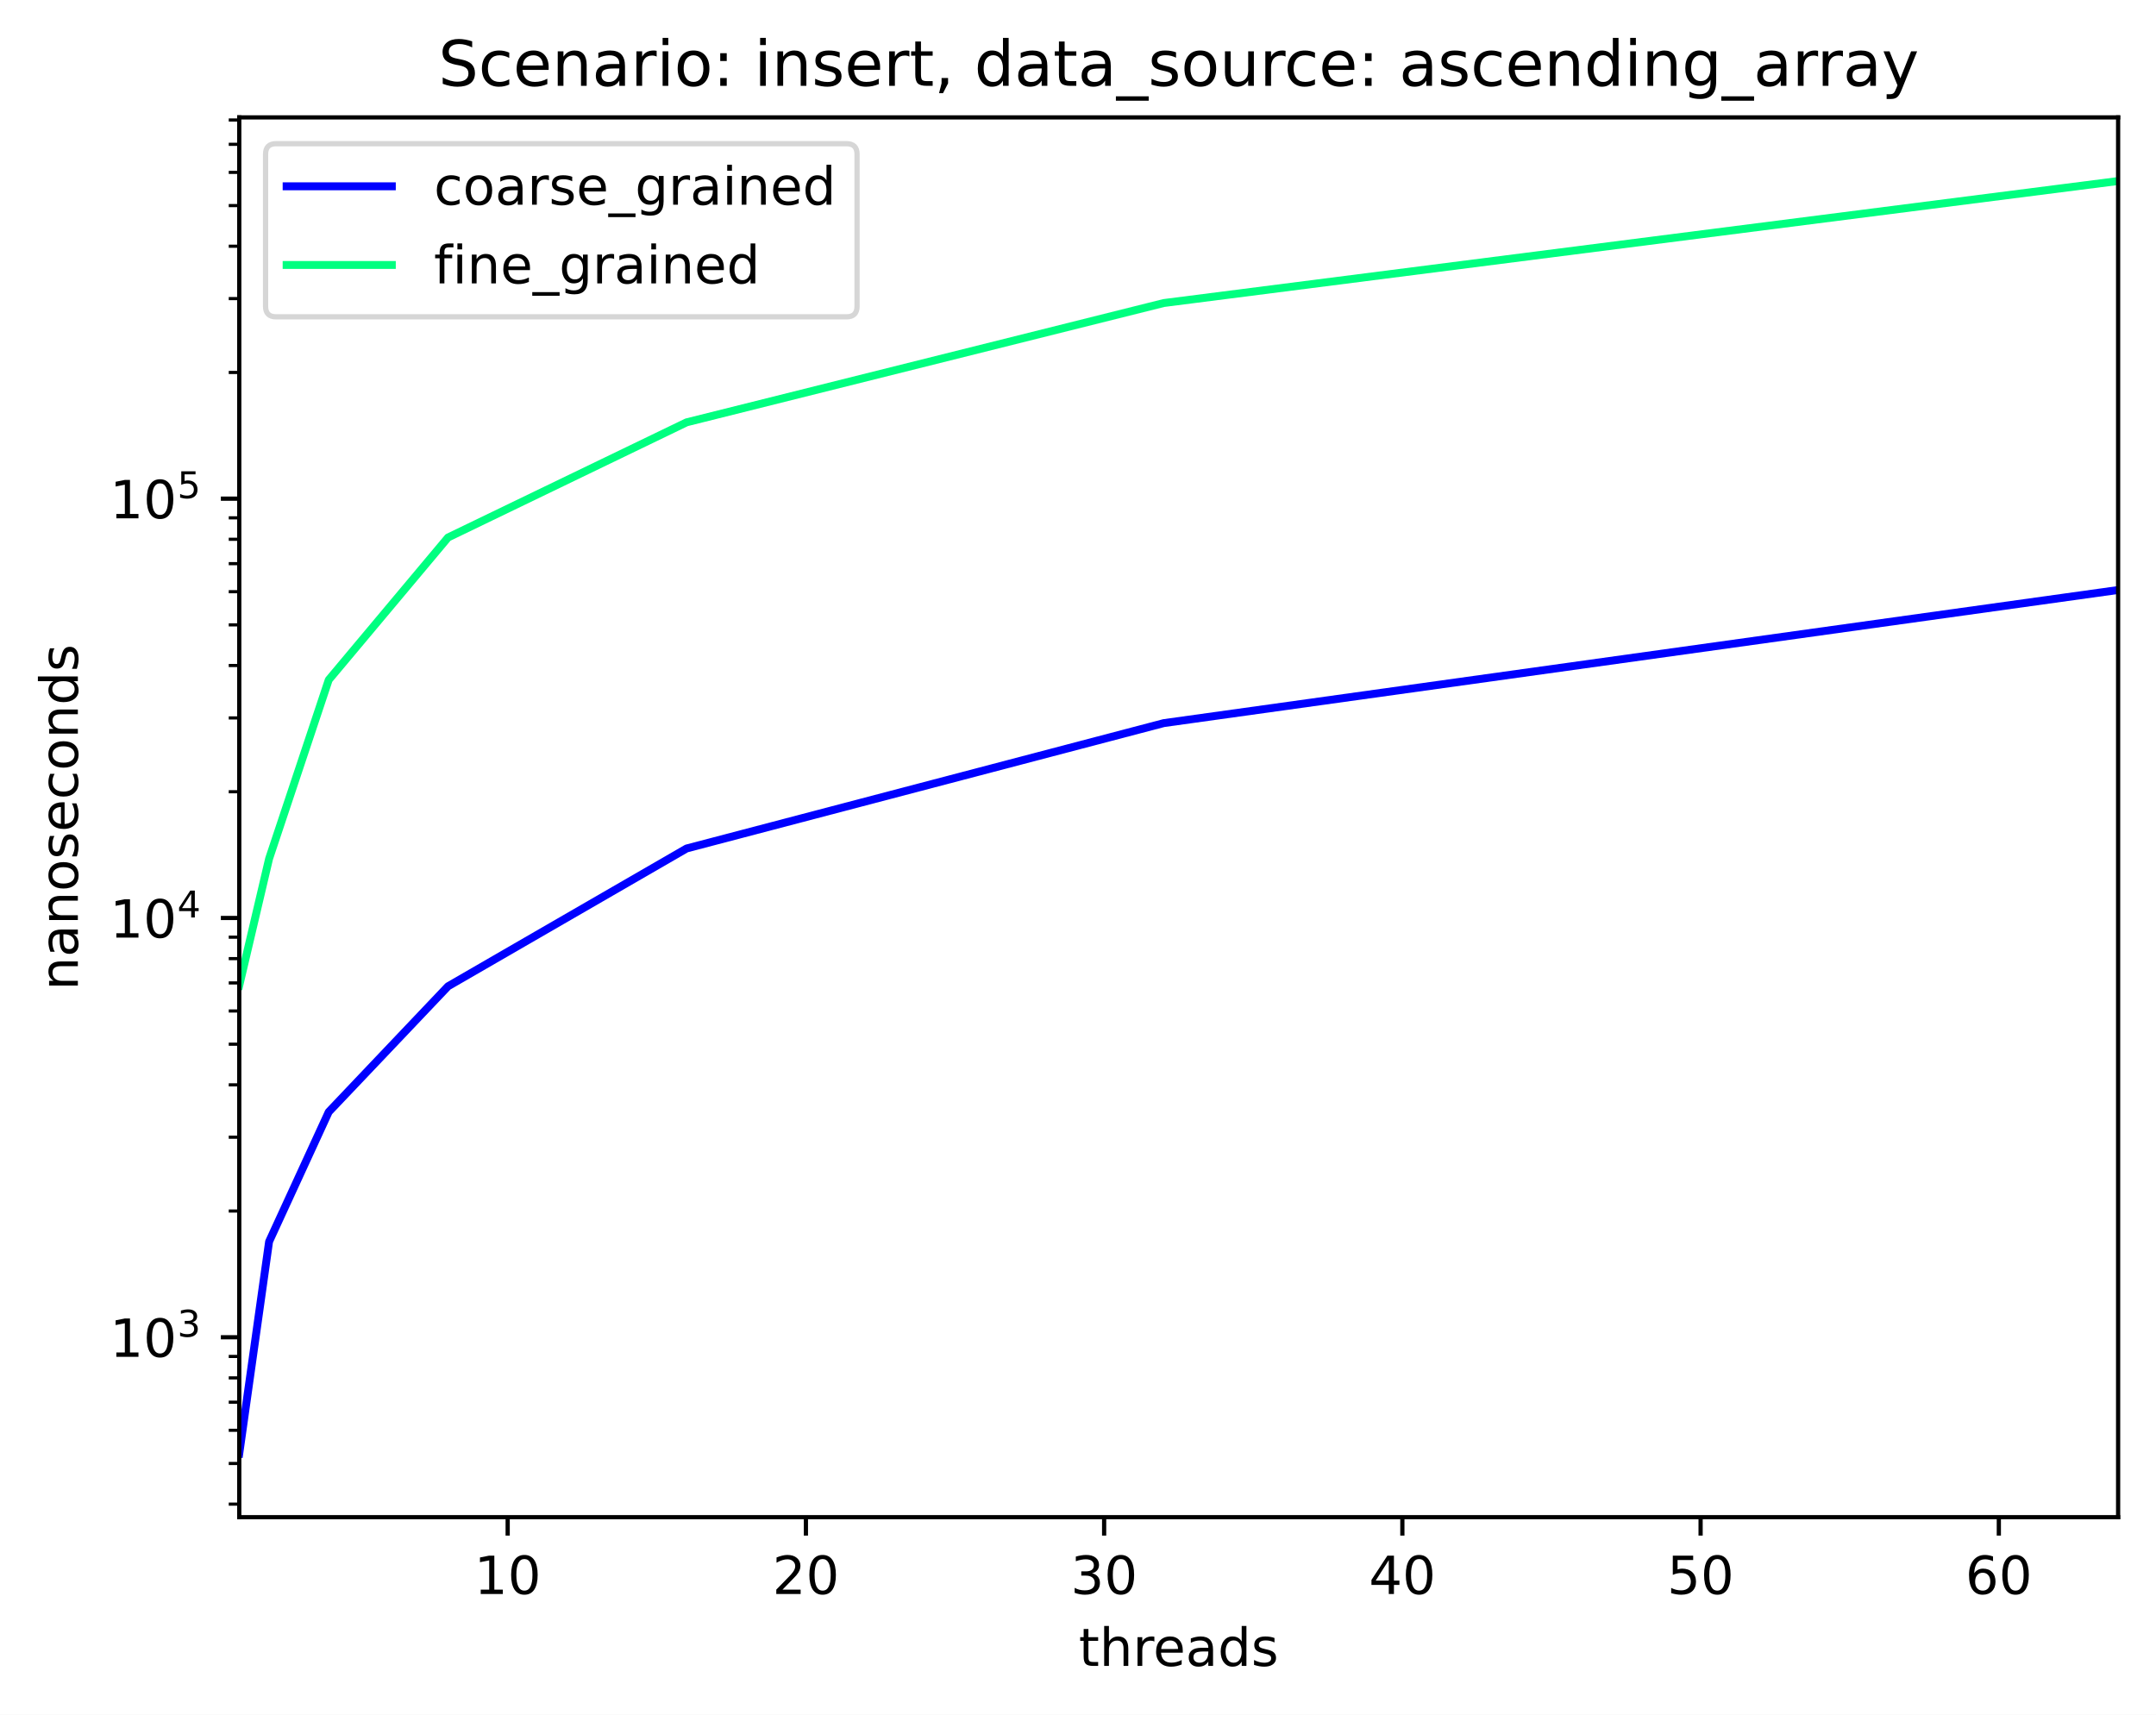
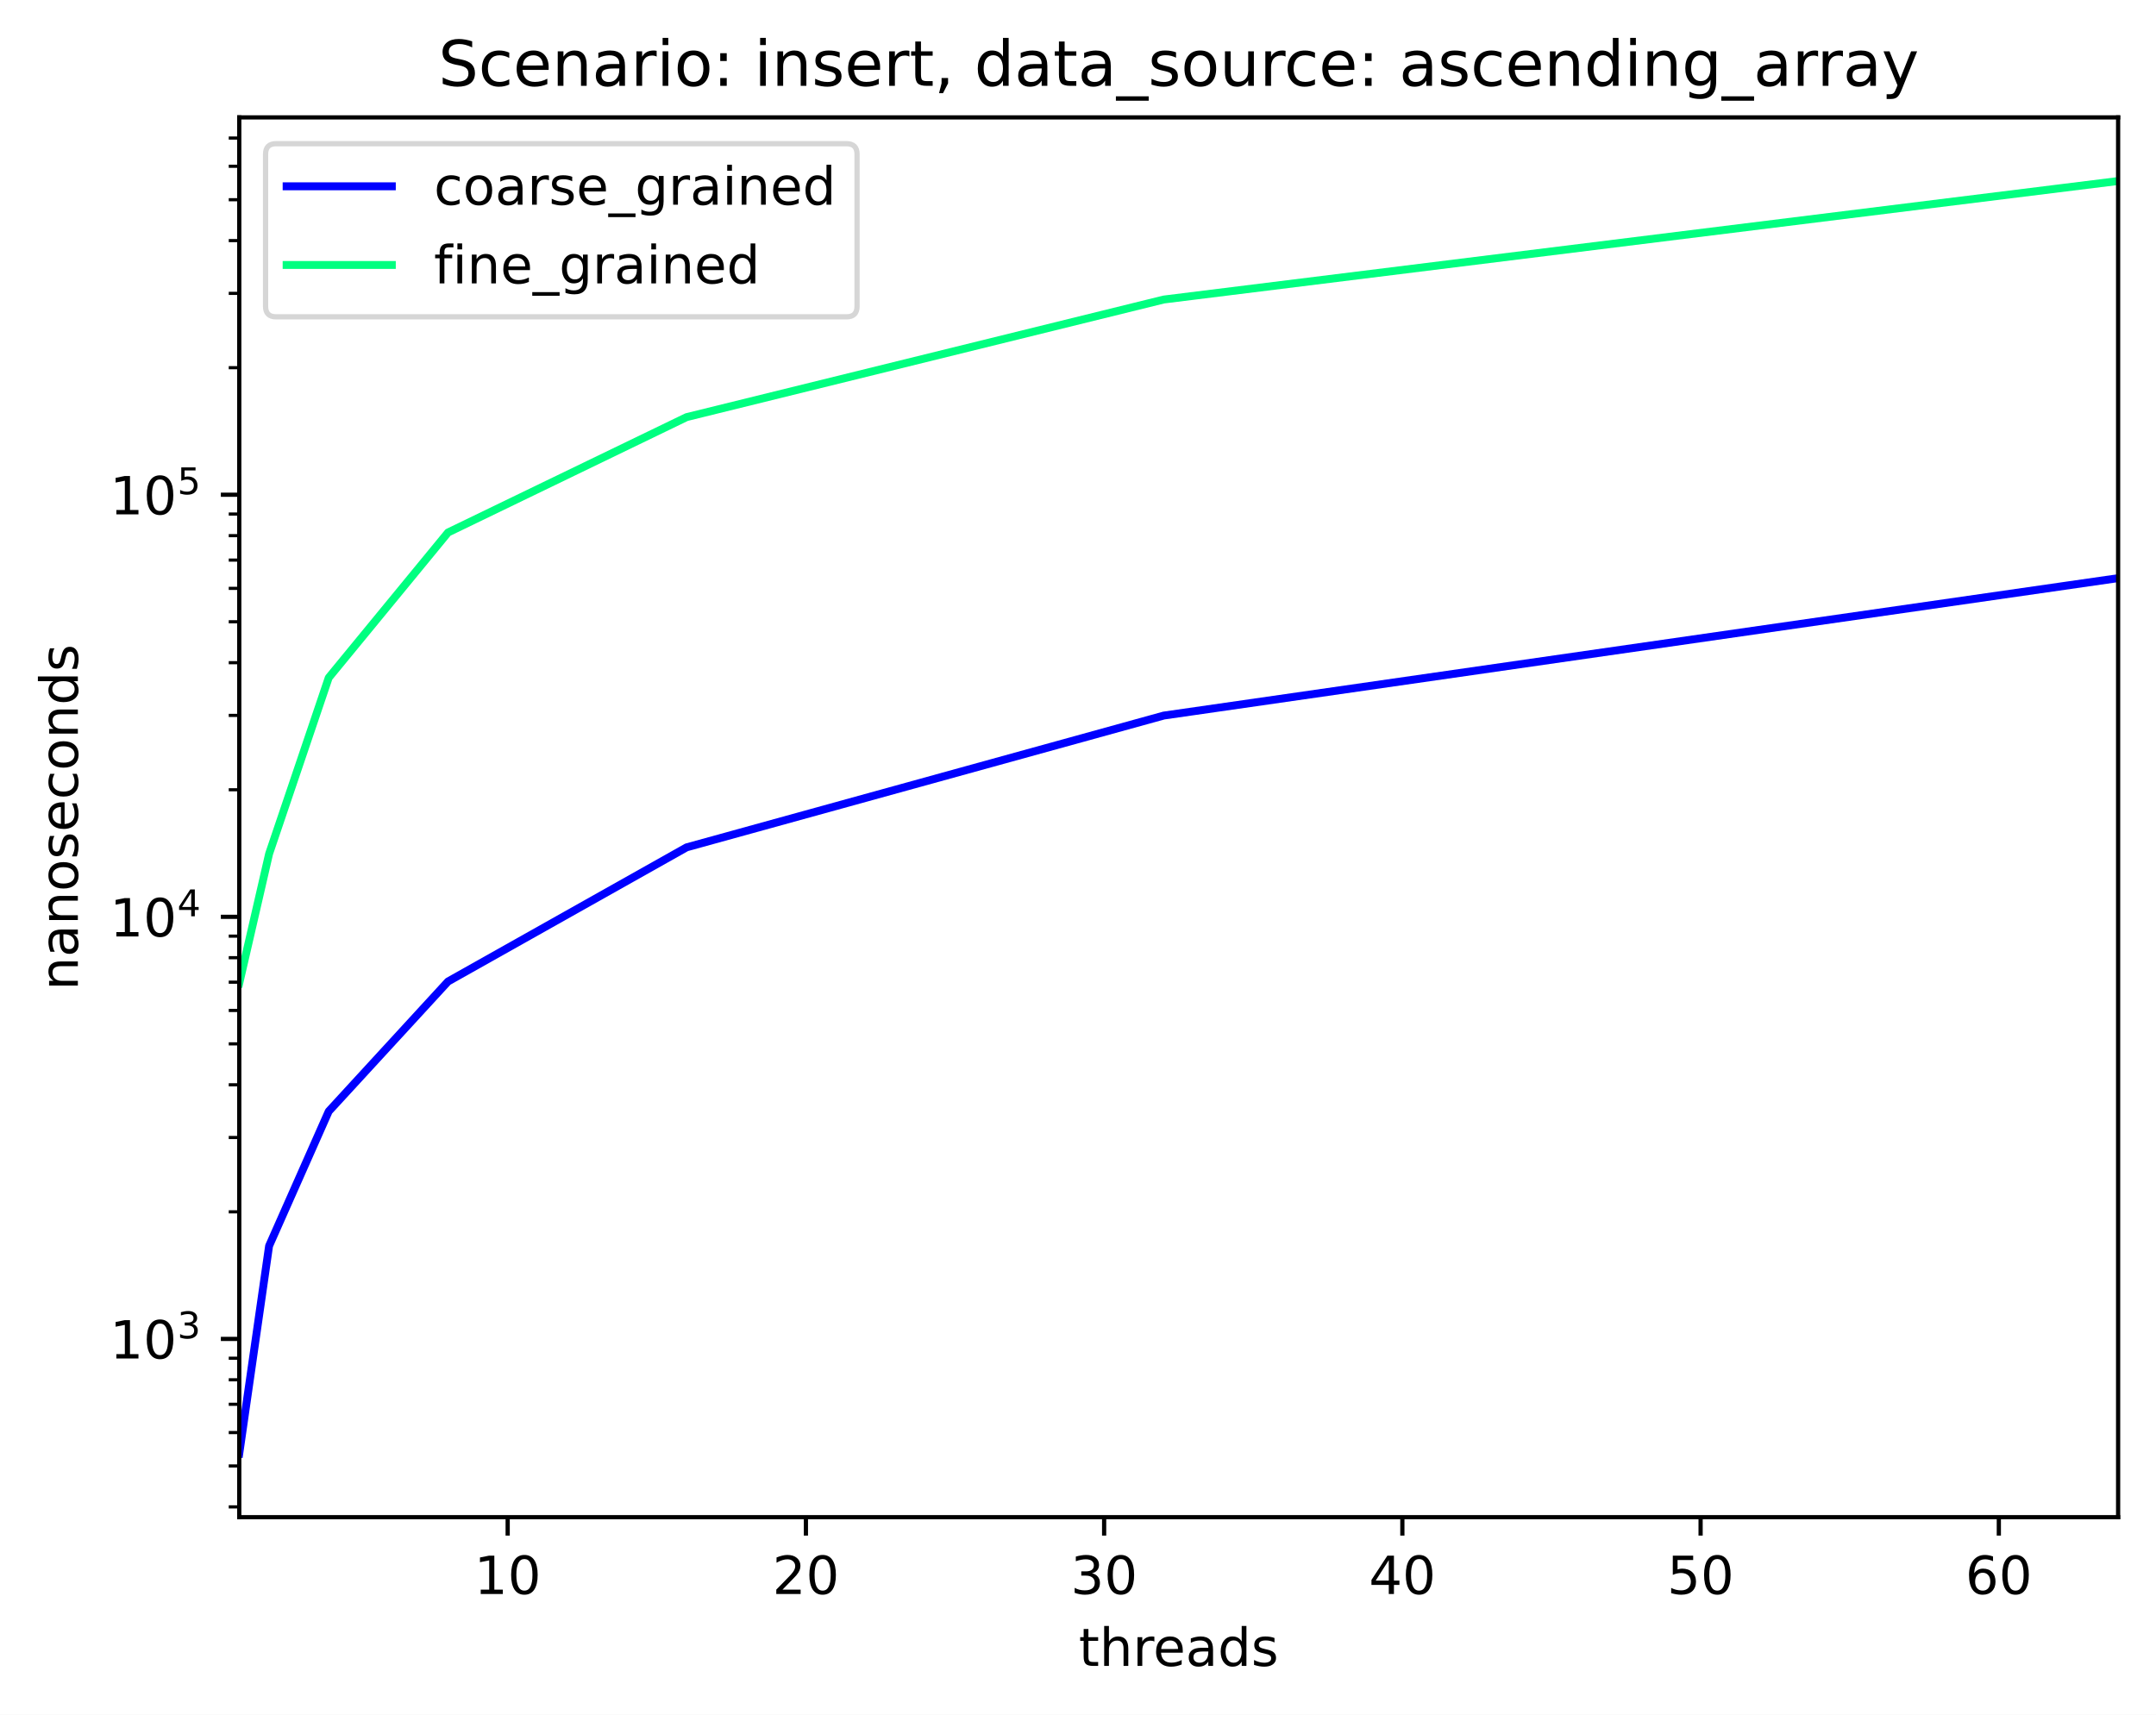
<svg xmlns="http://www.w3.org/2000/svg" xmlns:xlink="http://www.w3.org/1999/xlink" height="325.986pt" version="1.1" viewBox="0 0 409.798 325.986" width="409.798pt">
  <defs>
    <style type="text/css">
*{stroke-linecap:butt;stroke-linejoin:round;}
  </style>
  </defs>
  <g id="figure_1">
    <g id="patch_1">
      <path d="M 0 325.986  L 409.798 325.986  L 409.798 0  L 0 0  z " style="fill:#ffffff;" />
    </g>
    <g id="axes_1">
      <g id="patch_2">
        <path d="M 45.478 288.43  L 402.598 288.43  L 402.598 22.318  L 45.478 22.318  z " style="fill:#ffffff;" />
      </g>
      <g id="matplotlib.axis_1">
        <g id="xtick_1">
          <g id="line2d_1">
            <defs>
-               <path d="M 0 0  L 0 3.5  " id="m0b541798de" style="stroke:#000000;stroke-width:0.8;" />
-             </defs>
-             <g>
-               <use style="stroke:#000000;stroke-width:0.8;" x="96.495" xlink:href="#m0b541798de" y="288.43" />
+               <path d="M 0 0  L 0 3.5  " id="m36a98ea195" style="stroke:#000000;stroke-width:0.8;" />
+             </defs>
+             <g>
+               <use style="stroke:#000000;stroke-width:0.8;" x="96.495" xlink:href="#m36a98ea195" y="288.43" />
            </g>
          </g>
          <g id="text_1">
            <defs>
              <path d="M 12.406 8.297  L 28.516 8.297  L 28.516 63.922  L 10.984 60.406  L 10.984 69.391  L 28.422 72.906  L 38.281 72.906  L 38.281 8.297  L 54.391 8.297  L 54.391 0  L 12.406 0  z " id="DejaVuSans-49" />
              <path d="M 31.781 66.406  Q 24.172 66.406 20.328 58.906  Q 16.5 51.422 16.5 36.375  Q 16.5 21.391 20.328 13.891  Q 24.172 6.391 31.781 6.391  Q 39.453 6.391 43.281 13.891  Q 47.125 21.391 47.125 36.375  Q 47.125 51.422 43.281 58.906  Q 39.453 66.406 31.781 66.406  z M 31.781 74.219  Q 44.047 74.219 50.516 64.516  Q 56.984 54.828 56.984 36.375  Q 56.984 17.969 50.516 8.266  Q 44.047 -1.422 31.781 -1.422  Q 19.531 -1.422 13.062 8.266  Q 6.594 17.969 6.594 36.375  Q 6.594 54.828 13.062 64.516  Q 19.531 74.219 31.781 74.219  z " id="DejaVuSans-48" />
            </defs>
            <g transform="translate(90.13277 303.0286)scale(0.1 -0.1)">
              <use xlink:href="#DejaVuSans-49" />
              <use x="63.623" xlink:href="#DejaVuSans-48" />
            </g>
          </g>
        </g>
        <g id="xtick_2">
          <g id="line2d_2">
            <g>
-               <use style="stroke:#000000;stroke-width:0.8;" x="153.181" xlink:href="#m0b541798de" y="288.43" />
+               <use style="stroke:#000000;stroke-width:0.8;" x="153.181" xlink:href="#m36a98ea195" y="288.43" />
            </g>
          </g>
          <g id="text_2">
            <defs>
              <path d="M 19.188 8.297  L 53.609 8.297  L 53.609 0  L 7.328 0  L 7.328 8.297  Q 12.938 14.109 22.625 23.891  Q 32.328 33.688 34.812 36.531  Q 39.547 41.844 41.422 45.531  Q 43.312 49.219 43.312 52.781  Q 43.312 58.594 39.234 62.25  Q 35.156 65.922 28.609 65.922  Q 23.969 65.922 18.812 64.312  Q 13.672 62.703 7.812 59.422  L 7.812 69.391  Q 13.766 71.781 18.938 73  Q 24.125 74.219 28.422 74.219  Q 39.75 74.219 46.484 68.547  Q 53.219 62.891 53.219 53.422  Q 53.219 48.922 51.531 44.891  Q 49.859 40.875 45.406 35.406  Q 44.188 33.984 37.641 27.219  Q 31.109 20.453 19.188 8.297  z " id="DejaVuSans-50" />
            </defs>
            <g transform="translate(146.8185 303.0286)scale(0.1 -0.1)">
              <use xlink:href="#DejaVuSans-50" />
              <use x="63.623" xlink:href="#DejaVuSans-48" />
            </g>
          </g>
        </g>
        <g id="xtick_3">
          <g id="line2d_3">
            <g>
-               <use style="stroke:#000000;stroke-width:0.8;" x="209.867" xlink:href="#m0b541798de" y="288.43" />
+               <use style="stroke:#000000;stroke-width:0.8;" x="209.867" xlink:href="#m36a98ea195" y="288.43" />
            </g>
          </g>
          <g id="text_3">
            <defs>
              <path d="M 40.578 39.312  Q 47.656 37.797 51.625 33  Q 55.609 28.219 55.609 21.188  Q 55.609 10.406 48.188 4.484  Q 40.766 -1.422 27.094 -1.422  Q 22.516 -1.422 17.656 -0.516  Q 12.797 0.391 7.625 2.203  L 7.625 11.719  Q 11.719 9.328 16.594 8.109  Q 21.484 6.891 26.812 6.891  Q 36.078 6.891 40.938 10.547  Q 45.797 14.203 45.797 21.188  Q 45.797 27.641 41.281 31.266  Q 36.766 34.906 28.719 34.906  L 20.219 34.906  L 20.219 43.016  L 29.109 43.016  Q 36.375 43.016 40.234 45.922  Q 44.094 48.828 44.094 54.297  Q 44.094 59.906 40.109 62.906  Q 36.141 65.922 28.719 65.922  Q 24.656 65.922 20.016 65.031  Q 15.375 64.156 9.812 62.312  L 9.812 71.094  Q 15.438 72.656 20.344 73.438  Q 25.25 74.219 29.594 74.219  Q 40.828 74.219 47.359 69.109  Q 53.906 64.016 53.906 55.328  Q 53.906 49.266 50.438 45.094  Q 46.969 40.922 40.578 39.312  z " id="DejaVuSans-51" />
            </defs>
            <g transform="translate(203.5042 303.0286)scale(0.1 -0.1)">
              <use xlink:href="#DejaVuSans-51" />
              <use x="63.623" xlink:href="#DejaVuSans-48" />
            </g>
          </g>
        </g>
        <g id="xtick_4">
          <g id="line2d_4">
            <g>
-               <use style="stroke:#000000;stroke-width:0.8;" x="266.552" xlink:href="#m0b541798de" y="288.43" />
+               <use style="stroke:#000000;stroke-width:0.8;" x="266.552" xlink:href="#m36a98ea195" y="288.43" />
            </g>
          </g>
          <g id="text_4">
            <defs>
              <path d="M 37.797 64.312  L 12.891 25.391  L 37.797 25.391  z M 35.203 72.906  L 47.609 72.906  L 47.609 25.391  L 58.016 25.391  L 58.016 17.188  L 47.609 17.188  L 47.609 0  L 37.797 0  L 37.797 17.188  L 4.891 17.188  L 4.891 26.703  z " id="DejaVuSans-52" />
            </defs>
            <g transform="translate(260.1899 303.0286)scale(0.1 -0.1)">
              <use xlink:href="#DejaVuSans-52" />
              <use x="63.623" xlink:href="#DejaVuSans-48" />
            </g>
          </g>
        </g>
        <g id="xtick_5">
          <g id="line2d_5">
            <g>
-               <use style="stroke:#000000;stroke-width:0.8;" x="323.238" xlink:href="#m0b541798de" y="288.43" />
+               <use style="stroke:#000000;stroke-width:0.8;" x="323.238" xlink:href="#m36a98ea195" y="288.43" />
            </g>
          </g>
          <g id="text_5">
            <defs>
              <path d="M 10.797 72.906  L 49.516 72.906  L 49.516 64.594  L 19.828 64.594  L 19.828 46.734  Q 21.969 47.469 24.109 47.828  Q 26.266 48.188 28.422 48.188  Q 40.625 48.188 47.75 41.5  Q 54.891 34.812 54.891 23.391  Q 54.891 11.625 47.562 5.094  Q 40.234 -1.422 26.906 -1.422  Q 22.312 -1.422 17.547 -0.641  Q 12.797 0.141 7.719 1.703  L 7.719 11.625  Q 12.109 9.234 16.797 8.062  Q 21.484 6.891 26.703 6.891  Q 35.156 6.891 40.078 11.328  Q 45.016 15.766 45.016 23.391  Q 45.016 31 40.078 35.438  Q 35.156 39.891 26.703 39.891  Q 22.75 39.891 18.812 39.016  Q 14.891 38.141 10.797 36.281  z " id="DejaVuSans-53" />
            </defs>
            <g transform="translate(316.8756 303.0286)scale(0.1 -0.1)">
              <use xlink:href="#DejaVuSans-53" />
              <use x="63.623" xlink:href="#DejaVuSans-48" />
            </g>
          </g>
        </g>
        <g id="xtick_6">
          <g id="line2d_6">
            <g>
-               <use style="stroke:#000000;stroke-width:0.8;" x="379.924" xlink:href="#m0b541798de" y="288.43" />
+               <use style="stroke:#000000;stroke-width:0.8;" x="379.924" xlink:href="#m36a98ea195" y="288.43" />
            </g>
          </g>
          <g id="text_6">
            <defs>
              <path d="M 33.016 40.375  Q 26.375 40.375 22.484 35.828  Q 18.609 31.297 18.609 23.391  Q 18.609 15.531 22.484 10.953  Q 26.375 6.391 33.016 6.391  Q 39.656 6.391 43.531 10.953  Q 47.406 15.531 47.406 23.391  Q 47.406 31.297 43.531 35.828  Q 39.656 40.375 33.016 40.375  z M 52.594 71.297  L 52.594 62.312  Q 48.875 64.062 45.094 64.984  Q 41.312 65.922 37.594 65.922  Q 27.828 65.922 22.672 59.328  Q 17.531 52.734 16.797 39.406  Q 19.672 43.656 24.016 45.922  Q 28.375 48.188 33.594 48.188  Q 44.578 48.188 50.953 41.516  Q 57.328 34.859 57.328 23.391  Q 57.328 12.156 50.688 5.359  Q 44.047 -1.422 33.016 -1.422  Q 20.359 -1.422 13.672 8.266  Q 6.984 17.969 6.984 36.375  Q 6.984 53.656 15.188 63.938  Q 23.391 74.219 37.203 74.219  Q 40.922 74.219 44.703 73.484  Q 48.484 72.75 52.594 71.297  z " id="DejaVuSans-54" />
            </defs>
            <g transform="translate(373.5613 303.0286)scale(0.1 -0.1)">
              <use xlink:href="#DejaVuSans-54" />
              <use x="63.623" xlink:href="#DejaVuSans-48" />
            </g>
          </g>
        </g>
        <g id="text_7">
          <defs>
            <path d="M 18.312 70.219  L 18.312 54.688  L 36.812 54.688  L 36.812 47.703  L 18.312 47.703  L 18.312 18.016  Q 18.312 11.328 20.141 9.422  Q 21.969 7.516 27.594 7.516  L 36.812 7.516  L 36.812 0  L 27.594 0  Q 17.188 0 13.234 3.875  Q 9.281 7.766 9.281 18.016  L 9.281 47.703  L 2.688 47.703  L 2.688 54.688  L 9.281 54.688  L 9.281 70.219  z " id="DejaVuSans-116" />
            <path d="M 54.891 33.016  L 54.891 0  L 45.906 0  L 45.906 32.719  Q 45.906 40.484 42.875 44.328  Q 39.844 48.188 33.797 48.188  Q 26.516 48.188 22.312 43.547  Q 18.109 38.922 18.109 30.906  L 18.109 0  L 9.078 0  L 9.078 75.984  L 18.109 75.984  L 18.109 46.188  Q 21.344 51.125 25.703 53.562  Q 30.078 56 35.797 56  Q 45.219 56 50.047 50.172  Q 54.891 44.344 54.891 33.016  z " id="DejaVuSans-104" />
            <path d="M 41.109 46.297  Q 39.594 47.172 37.812 47.578  Q 36.031 48 33.891 48  Q 26.266 48 22.188 43.047  Q 18.109 38.094 18.109 28.812  L 18.109 0  L 9.078 0  L 9.078 54.688  L 18.109 54.688  L 18.109 46.188  Q 20.953 51.172 25.484 53.578  Q 30.031 56 36.531 56  Q 37.453 56 38.578 55.875  Q 39.703 55.766 41.062 55.516  z " id="DejaVuSans-114" />
            <path d="M 56.203 29.594  L 56.203 25.203  L 14.891 25.203  Q 15.484 15.922 20.484 11.062  Q 25.484 6.203 34.422 6.203  Q 39.594 6.203 44.453 7.469  Q 49.312 8.734 54.109 11.281  L 54.109 2.781  Q 49.266 0.734 44.188 -0.344  Q 39.109 -1.422 33.891 -1.422  Q 20.797 -1.422 13.156 6.188  Q 5.516 13.812 5.516 26.812  Q 5.516 40.234 12.766 48.109  Q 20.016 56 32.328 56  Q 43.359 56 49.781 48.891  Q 56.203 41.797 56.203 29.594  z M 47.219 32.234  Q 47.125 39.594 43.094 43.984  Q 39.062 48.391 32.422 48.391  Q 24.906 48.391 20.391 44.141  Q 15.875 39.891 15.188 32.172  z " id="DejaVuSans-101" />
            <path d="M 34.281 27.484  Q 23.391 27.484 19.188 25  Q 14.984 22.516 14.984 16.5  Q 14.984 11.719 18.141 8.906  Q 21.297 6.109 26.703 6.109  Q 34.188 6.109 38.703 11.406  Q 43.219 16.703 43.219 25.484  L 43.219 27.484  z M 52.203 31.203  L 52.203 0  L 43.219 0  L 43.219 8.297  Q 40.141 3.328 35.547 0.953  Q 30.953 -1.422 24.312 -1.422  Q 15.922 -1.422 10.953 3.297  Q 6 8.016 6 15.922  Q 6 25.141 12.172 29.828  Q 18.359 34.516 30.609 34.516  L 43.219 34.516  L 43.219 35.406  Q 43.219 41.609 39.141 45  Q 35.062 48.391 27.688 48.391  Q 23 48.391 18.547 47.266  Q 14.109 46.141 10.016 43.891  L 10.016 52.203  Q 14.938 54.109 19.578 55.047  Q 24.219 56 28.609 56  Q 40.484 56 46.344 49.844  Q 52.203 43.703 52.203 31.203  z " id="DejaVuSans-97" />
            <path d="M 45.406 46.391  L 45.406 75.984  L 54.391 75.984  L 54.391 0  L 45.406 0  L 45.406 8.203  Q 42.578 3.328 38.25 0.953  Q 33.938 -1.422 27.875 -1.422  Q 17.969 -1.422 11.734 6.484  Q 5.516 14.406 5.516 27.297  Q 5.516 40.188 11.734 48.094  Q 17.969 56 27.875 56  Q 33.938 56 38.25 53.625  Q 42.578 51.266 45.406 46.391  z M 14.797 27.297  Q 14.797 17.391 18.875 11.75  Q 22.953 6.109 30.078 6.109  Q 37.203 6.109 41.297 11.75  Q 45.406 17.391 45.406 27.297  Q 45.406 37.203 41.297 42.844  Q 37.203 48.484 30.078 48.484  Q 22.953 48.484 18.875 42.844  Q 14.797 37.203 14.797 27.297  z " id="DejaVuSans-100" />
            <path d="M 44.281 53.078  L 44.281 44.578  Q 40.484 46.531 36.375 47.5  Q 32.281 48.484 27.875 48.484  Q 21.188 48.484 17.844 46.438  Q 14.5 44.391 14.5 40.281  Q 14.5 37.156 16.891 35.375  Q 19.281 33.594 26.516 31.984  L 29.594 31.297  Q 39.156 29.25 43.188 25.516  Q 47.219 21.781 47.219 15.094  Q 47.219 7.469 41.188 3.016  Q 35.156 -1.422 24.609 -1.422  Q 20.219 -1.422 15.453 -0.562  Q 10.688 0.297 5.422 2  L 5.422 11.281  Q 10.406 8.688 15.234 7.391  Q 20.062 6.109 24.812 6.109  Q 31.156 6.109 34.562 8.281  Q 37.984 10.453 37.984 14.406  Q 37.984 18.062 35.516 20.016  Q 33.062 21.969 24.703 23.781  L 21.578 24.516  Q 13.234 26.266 9.516 29.906  Q 5.812 33.547 5.812 39.891  Q 5.812 47.609 11.281 51.797  Q 16.75 56 26.812 56  Q 31.781 56 36.172 55.266  Q 40.578 54.547 44.281 53.078  z " id="DejaVuSans-115" />
          </defs>
          <g transform="translate(205.0467 316.7067)scale(0.1 -0.1)">
            <use xlink:href="#DejaVuSans-116" />
            <use x="39.209" xlink:href="#DejaVuSans-104" />
            <use x="102.588" xlink:href="#DejaVuSans-114" />
            <use x="141.451" xlink:href="#DejaVuSans-101" />
            <use x="202.975" xlink:href="#DejaVuSans-97" />
            <use x="264.254" xlink:href="#DejaVuSans-100" />
            <use x="327.73" xlink:href="#DejaVuSans-115" />
          </g>
        </g>
      </g>
      <g id="matplotlib.axis_2">
        <g id="ytick_1">
          <g id="line2d_7">
            <defs>
-               <path d="M 0 0  L -3.5 0  " id="m40b37c4e72" style="stroke:#000000;stroke-width:0.8;" />
-             </defs>
-             <g>
-               <use style="stroke:#000000;stroke-width:0.8;" x="45.478" xlink:href="#m40b37c4e72" y="254.225" />
+               <path d="M 0 0  L -3.5 0  " id="m5940c208dc" style="stroke:#000000;stroke-width:0.8;" />
+             </defs>
+             <g>
+               <use style="stroke:#000000;stroke-width:0.8;" x="45.478" xlink:href="#m5940c208dc" y="254.537" />
            </g>
          </g>
          <g id="text_8">
-             <g transform="translate(20.87813 258.024)scale(0.1 -0.1)">
+             <g transform="translate(20.87813 258.3358)scale(0.1 -0.1)">
              <use transform="translate(0 0.765625)" xlink:href="#DejaVuSans-49" />
              <use transform="translate(63.62305 0.765625)" xlink:href="#DejaVuSans-48" />
              <use transform="translate(128.2031 39.04688)scale(0.7)" xlink:href="#DejaVuSans-51" />
            </g>
          </g>
        </g>
        <g id="ytick_2">
          <g id="line2d_8">
            <g>
-               <use style="stroke:#000000;stroke-width:0.8;" x="45.478" xlink:href="#m40b37c4e72" y="174.513" />
+               <use style="stroke:#000000;stroke-width:0.8;" x="45.478" xlink:href="#m5940c208dc" y="174.294" />
            </g>
          </g>
          <g id="text_9">
-             <g transform="translate(20.87813 178.3121)scale(0.1 -0.1)">
+             <g transform="translate(20.87813 178.0933)scale(0.1 -0.1)">
              <use transform="translate(0 0.684375)" xlink:href="#DejaVuSans-49" />
              <use transform="translate(63.62305 0.684375)" xlink:href="#DejaVuSans-48" />
              <use transform="translate(128.2031 38.96563)scale(0.7)" xlink:href="#DejaVuSans-52" />
            </g>
          </g>
        </g>
        <g id="ytick_3">
          <g id="line2d_9">
            <g>
-               <use style="stroke:#000000;stroke-width:0.8;" x="45.478" xlink:href="#m40b37c4e72" y="94.801" />
+               <use style="stroke:#000000;stroke-width:0.8;" x="45.478" xlink:href="#m5940c208dc" y="94.052" />
            </g>
          </g>
          <g id="text_10">
-             <g transform="translate(20.87813 98.60023)scale(0.1 -0.1)">
+             <g transform="translate(20.87813 97.85091)scale(0.1 -0.1)">
              <use transform="translate(0 0.684375)" xlink:href="#DejaVuSans-49" />
              <use transform="translate(63.62305 0.684375)" xlink:href="#DejaVuSans-48" />
              <use transform="translate(128.2031 38.96563)scale(0.7)" xlink:href="#DejaVuSans-53" />
            </g>
          </g>
        </g>
        <g id="ytick_4">
          <g id="line2d_10">
            <defs>
-               <path d="M 0 0  L -2 0  " id="m6df6e80ab6" style="stroke:#000000;stroke-width:0.6;" />
-             </defs>
-             <g>
-               <use style="stroke:#000000;stroke-width:0.6;" x="45.478" xlink:href="#m6df6e80ab6" y="285.945" />
+               <path d="M 0 0  L -2 0  " id="mfd2df94b12" style="stroke:#000000;stroke-width:0.6;" />
+             </defs>
+             <g>
+               <use style="stroke:#000000;stroke-width:0.6;" x="45.478" xlink:href="#mfd2df94b12" y="286.468" />
            </g>
          </g>
        </g>
        <g id="ytick_5">
          <g id="line2d_11">
            <g>
-               <use style="stroke:#000000;stroke-width:0.6;" x="45.478" xlink:href="#m6df6e80ab6" y="278.22" />
+               <use style="stroke:#000000;stroke-width:0.6;" x="45.478" xlink:href="#mfd2df94b12" y="278.692" />
            </g>
          </g>
        </g>
        <g id="ytick_6">
          <g id="line2d_12">
            <g>
-               <use style="stroke:#000000;stroke-width:0.6;" x="45.478" xlink:href="#m6df6e80ab6" y="271.909" />
+               <use style="stroke:#000000;stroke-width:0.6;" x="45.478" xlink:href="#mfd2df94b12" y="272.338" />
            </g>
          </g>
        </g>
        <g id="ytick_7">
          <g id="line2d_13">
            <g>
-               <use style="stroke:#000000;stroke-width:0.6;" x="45.478" xlink:href="#m6df6e80ab6" y="266.572" />
+               <use style="stroke:#000000;stroke-width:0.6;" x="45.478" xlink:href="#mfd2df94b12" y="266.966" />
            </g>
          </g>
        </g>
        <g id="ytick_8">
          <g id="line2d_14">
            <g>
-               <use style="stroke:#000000;stroke-width:0.6;" x="45.478" xlink:href="#m6df6e80ab6" y="261.95" />
+               <use style="stroke:#000000;stroke-width:0.6;" x="45.478" xlink:href="#mfd2df94b12" y="262.313" />
            </g>
          </g>
        </g>
        <g id="ytick_9">
          <g id="line2d_15">
            <g>
-               <use style="stroke:#000000;stroke-width:0.6;" x="45.478" xlink:href="#m6df6e80ab6" y="257.872" />
+               <use style="stroke:#000000;stroke-width:0.6;" x="45.478" xlink:href="#mfd2df94b12" y="258.208" />
            </g>
          </g>
        </g>
        <g id="ytick_10">
          <g id="line2d_16">
            <g>
-               <use style="stroke:#000000;stroke-width:0.6;" x="45.478" xlink:href="#m6df6e80ab6" y="230.229" />
+               <use style="stroke:#000000;stroke-width:0.6;" x="45.478" xlink:href="#mfd2df94b12" y="230.381" />
            </g>
          </g>
        </g>
        <g id="ytick_11">
          <g id="line2d_17">
            <g>
-               <use style="stroke:#000000;stroke-width:0.6;" x="45.478" xlink:href="#m6df6e80ab6" y="216.193" />
+               <use style="stroke:#000000;stroke-width:0.6;" x="45.478" xlink:href="#mfd2df94b12" y="216.251" />
            </g>
          </g>
        </g>
        <g id="ytick_12">
          <g id="line2d_18">
            <g>
-               <use style="stroke:#000000;stroke-width:0.6;" x="45.478" xlink:href="#m6df6e80ab6" y="206.233" />
+               <use style="stroke:#000000;stroke-width:0.6;" x="45.478" xlink:href="#mfd2df94b12" y="206.226" />
            </g>
          </g>
        </g>
        <g id="ytick_13">
          <g id="line2d_19">
            <g>
-               <use style="stroke:#000000;stroke-width:0.6;" x="45.478" xlink:href="#m6df6e80ab6" y="198.509" />
+               <use style="stroke:#000000;stroke-width:0.6;" x="45.478" xlink:href="#mfd2df94b12" y="198.45" />
            </g>
          </g>
        </g>
        <g id="ytick_14">
          <g id="line2d_20">
            <g>
-               <use style="stroke:#000000;stroke-width:0.6;" x="45.478" xlink:href="#m6df6e80ab6" y="192.197" />
+               <use style="stroke:#000000;stroke-width:0.6;" x="45.478" xlink:href="#mfd2df94b12" y="192.096" />
            </g>
          </g>
        </g>
        <g id="ytick_15">
          <g id="line2d_21">
            <g>
-               <use style="stroke:#000000;stroke-width:0.6;" x="45.478" xlink:href="#m6df6e80ab6" y="186.86" />
+               <use style="stroke:#000000;stroke-width:0.6;" x="45.478" xlink:href="#mfd2df94b12" y="186.724" />
            </g>
          </g>
        </g>
        <g id="ytick_16">
          <g id="line2d_22">
            <g>
-               <use style="stroke:#000000;stroke-width:0.6;" x="45.478" xlink:href="#m6df6e80ab6" y="182.238" />
+               <use style="stroke:#000000;stroke-width:0.6;" x="45.478" xlink:href="#mfd2df94b12" y="182.07" />
            </g>
          </g>
        </g>
        <g id="ytick_17">
          <g id="line2d_23">
            <g>
-               <use style="stroke:#000000;stroke-width:0.6;" x="45.478" xlink:href="#m6df6e80ab6" y="178.16" />
+               <use style="stroke:#000000;stroke-width:0.6;" x="45.478" xlink:href="#mfd2df94b12" y="177.966" />
            </g>
          </g>
        </g>
        <g id="ytick_18">
          <g id="line2d_24">
            <g>
-               <use style="stroke:#000000;stroke-width:0.6;" x="45.478" xlink:href="#m6df6e80ab6" y="150.517" />
+               <use style="stroke:#000000;stroke-width:0.6;" x="45.478" xlink:href="#mfd2df94b12" y="150.139" />
            </g>
          </g>
        </g>
        <g id="ytick_19">
          <g id="line2d_25">
            <g>
-               <use style="stroke:#000000;stroke-width:0.6;" x="45.478" xlink:href="#m6df6e80ab6" y="136.481" />
+               <use style="stroke:#000000;stroke-width:0.6;" x="45.478" xlink:href="#mfd2df94b12" y="136.009" />
            </g>
          </g>
        </g>
        <g id="ytick_20">
          <g id="line2d_26">
            <g>
-               <use style="stroke:#000000;stroke-width:0.6;" x="45.478" xlink:href="#m6df6e80ab6" y="126.522" />
+               <use style="stroke:#000000;stroke-width:0.6;" x="45.478" xlink:href="#mfd2df94b12" y="125.983" />
            </g>
          </g>
        </g>
        <g id="ytick_21">
          <g id="line2d_27">
            <g>
-               <use style="stroke:#000000;stroke-width:0.6;" x="45.478" xlink:href="#m6df6e80ab6" y="118.797" />
+               <use style="stroke:#000000;stroke-width:0.6;" x="45.478" xlink:href="#mfd2df94b12" y="118.207" />
            </g>
          </g>
        </g>
        <g id="ytick_22">
          <g id="line2d_28">
            <g>
-               <use style="stroke:#000000;stroke-width:0.6;" x="45.478" xlink:href="#m6df6e80ab6" y="112.485" />
+               <use style="stroke:#000000;stroke-width:0.6;" x="45.478" xlink:href="#mfd2df94b12" y="111.853" />
            </g>
          </g>
        </g>
        <g id="ytick_23">
          <g id="line2d_29">
            <g>
-               <use style="stroke:#000000;stroke-width:0.6;" x="45.478" xlink:href="#m6df6e80ab6" y="107.149" />
+               <use style="stroke:#000000;stroke-width:0.6;" x="45.478" xlink:href="#mfd2df94b12" y="106.481" />
            </g>
          </g>
        </g>
        <g id="ytick_24">
          <g id="line2d_30">
            <g>
-               <use style="stroke:#000000;stroke-width:0.6;" x="45.478" xlink:href="#m6df6e80ab6" y="102.526" />
+               <use style="stroke:#000000;stroke-width:0.6;" x="45.478" xlink:href="#mfd2df94b12" y="101.828" />
            </g>
          </g>
        </g>
        <g id="ytick_25">
          <g id="line2d_31">
            <g>
-               <use style="stroke:#000000;stroke-width:0.6;" x="45.478" xlink:href="#m6df6e80ab6" y="98.448" />
+               <use style="stroke:#000000;stroke-width:0.6;" x="45.478" xlink:href="#mfd2df94b12" y="97.723" />
            </g>
          </g>
        </g>
        <g id="ytick_26">
          <g id="line2d_32">
            <g>
-               <use style="stroke:#000000;stroke-width:0.6;" x="45.478" xlink:href="#m6df6e80ab6" y="70.805" />
+               <use style="stroke:#000000;stroke-width:0.6;" x="45.478" xlink:href="#mfd2df94b12" y="69.896" />
            </g>
          </g>
        </g>
        <g id="ytick_27">
          <g id="line2d_33">
            <g>
-               <use style="stroke:#000000;stroke-width:0.6;" x="45.478" xlink:href="#m6df6e80ab6" y="56.769" />
+               <use style="stroke:#000000;stroke-width:0.6;" x="45.478" xlink:href="#mfd2df94b12" y="55.766" />
            </g>
          </g>
        </g>
        <g id="ytick_28">
          <g id="line2d_34">
            <g>
-               <use style="stroke:#000000;stroke-width:0.6;" x="45.478" xlink:href="#m6df6e80ab6" y="46.81" />
+               <use style="stroke:#000000;stroke-width:0.6;" x="45.478" xlink:href="#mfd2df94b12" y="45.741" />
            </g>
          </g>
        </g>
        <g id="ytick_29">
          <g id="line2d_35">
            <g>
-               <use style="stroke:#000000;stroke-width:0.6;" x="45.478" xlink:href="#m6df6e80ab6" y="39.085" />
+               <use style="stroke:#000000;stroke-width:0.6;" x="45.478" xlink:href="#mfd2df94b12" y="37.965" />
            </g>
          </g>
        </g>
        <g id="ytick_30">
          <g id="line2d_36">
            <g>
-               <use style="stroke:#000000;stroke-width:0.6;" x="45.478" xlink:href="#m6df6e80ab6" y="32.773" />
+               <use style="stroke:#000000;stroke-width:0.6;" x="45.478" xlink:href="#mfd2df94b12" y="31.611" />
            </g>
          </g>
        </g>
        <g id="ytick_31">
          <g id="line2d_37">
            <g>
-               <use style="stroke:#000000;stroke-width:0.6;" x="45.478" xlink:href="#m6df6e80ab6" y="27.437" />
-             </g>
-           </g>
-         </g>
-         <g id="ytick_32">
-           <g id="line2d_38">
-             <g>
-               <use style="stroke:#000000;stroke-width:0.6;" x="45.478" xlink:href="#m6df6e80ab6" y="22.814" />
+               <use style="stroke:#000000;stroke-width:0.6;" x="45.478" xlink:href="#mfd2df94b12" y="26.239" />
            </g>
          </g>
        </g>
        <g id="text_11">
          <defs>
            <path d="M 54.891 33.016  L 54.891 0  L 45.906 0  L 45.906 32.719  Q 45.906 40.484 42.875 44.328  Q 39.844 48.188 33.797 48.188  Q 26.516 48.188 22.312 43.547  Q 18.109 38.922 18.109 30.906  L 18.109 0  L 9.078 0  L 9.078 54.688  L 18.109 54.688  L 18.109 46.188  Q 21.344 51.125 25.703 53.562  Q 30.078 56 35.797 56  Q 45.219 56 50.047 50.172  Q 54.891 44.344 54.891 33.016  z " id="DejaVuSans-110" />
            <path d="M 30.609 48.391  Q 23.391 48.391 19.188 42.75  Q 14.984 37.109 14.984 27.297  Q 14.984 17.484 19.156 11.844  Q 23.344 6.203 30.609 6.203  Q 37.797 6.203 41.984 11.859  Q 46.188 17.531 46.188 27.297  Q 46.188 37.016 41.984 42.703  Q 37.797 48.391 30.609 48.391  z M 30.609 56  Q 42.328 56 49.016 48.375  Q 55.719 40.766 55.719 27.297  Q 55.719 13.875 49.016 6.219  Q 42.328 -1.422 30.609 -1.422  Q 18.844 -1.422 12.172 6.219  Q 5.516 13.875 5.516 27.297  Q 5.516 40.766 12.172 48.375  Q 18.844 56 30.609 56  z " id="DejaVuSans-111" />
            <path d="M 48.781 52.594  L 48.781 44.188  Q 44.969 46.297 41.141 47.344  Q 37.312 48.391 33.406 48.391  Q 24.656 48.391 19.812 42.844  Q 14.984 37.312 14.984 27.297  Q 14.984 17.281 19.812 11.734  Q 24.656 6.203 33.406 6.203  Q 37.312 6.203 41.141 7.25  Q 44.969 8.297 48.781 10.406  L 48.781 2.094  Q 45.016 0.344 40.984 -0.531  Q 36.969 -1.422 32.422 -1.422  Q 20.062 -1.422 12.781 6.344  Q 5.516 14.109 5.516 27.297  Q 5.516 40.672 12.859 48.328  Q 20.219 56 33.016 56  Q 37.156 56 41.109 55.141  Q 45.062 54.297 48.781 52.594  z " id="DejaVuSans-99" />
          </defs>
          <g transform="translate(14.79844 188.2726)rotate(-90)scale(0.1 -0.1)">
            <use xlink:href="#DejaVuSans-110" />
            <use x="63.379" xlink:href="#DejaVuSans-97" />
            <use x="124.658" xlink:href="#DejaVuSans-110" />
            <use x="188.037" xlink:href="#DejaVuSans-111" />
            <use x="249.219" xlink:href="#DejaVuSans-115" />
            <use x="301.318" xlink:href="#DejaVuSans-101" />
            <use x="362.842" xlink:href="#DejaVuSans-99" />
            <use x="417.822" xlink:href="#DejaVuSans-111" />
            <use x="479.004" xlink:href="#DejaVuSans-110" />
            <use x="542.383" xlink:href="#DejaVuSans-100" />
            <use x="605.859" xlink:href="#DejaVuSans-115" />
          </g>
        </g>
      </g>
+       <g id="line2d_38">
+         <path clip-path="url(#p95b008bf57)" d="M 45.478 276.334  L 51.147 236.854  L 62.484 211.27  L 85.158 186.59  L 130.507 161.087  L 221.204 136.034  L 402.598 109.912  " style="fill:none;stroke:#0000ff;stroke-linecap:square;stroke-width:1.5;" />
+       </g>
      <g id="line2d_39">
-         <path clip-path="url(#p1358a984f8)" d="M 45.478 276.334  L 51.147 236.039  L 62.484 211.384  L 85.158 187.504  L 130.507 161.301  L 221.204 137.469  L 402.598 112.164  " style="fill:none;stroke:#0000ff;stroke-linecap:square;stroke-width:1.5;" />
-       </g>
-       <g id="line2d_40">
-         <path clip-path="url(#p1358a984f8)" d="M 45.478 187.348  L 51.147 163.245  L 62.484 129.246  L 85.158 102.184  L 130.507 80.287  L 221.204 57.608  L 402.598 34.414  " style="fill:none;stroke:#00ff80;stroke-linecap:square;stroke-width:1.5;" />
+         <path clip-path="url(#p95b008bf57)" d="M 45.478 186.919  L 51.147 162.323  L 62.484 128.832  L 85.158 101.231  L 130.507 79.298  L 221.204 56.942  L 402.598 34.414  " style="fill:none;stroke:#00ff80;stroke-linecap:square;stroke-width:1.5;" />
      </g>
      <g id="patch_3">
        <path d="M 45.478 288.43  L 45.478 22.318  " style="fill:none;stroke:#000000;stroke-linecap:square;stroke-linejoin:miter;stroke-width:0.8;" />
      </g>
      <g id="patch_4">
        <path d="M 402.598 288.43  L 402.598 22.318  " style="fill:none;stroke:#000000;stroke-linecap:square;stroke-linejoin:miter;stroke-width:0.8;" />
      </g>
      <g id="patch_5">
        <path d="M 45.478 288.43  L 402.598 288.43  " style="fill:none;stroke:#000000;stroke-linecap:square;stroke-linejoin:miter;stroke-width:0.8;" />
      </g>
      <g id="patch_6">
        <path d="M 45.478 22.318  L 402.598 22.318  " style="fill:none;stroke:#000000;stroke-linecap:square;stroke-linejoin:miter;stroke-width:0.8;" />
      </g>
      <g id="text_12">
        <defs>
          <path d="M 53.516 70.516  L 53.516 60.891  Q 47.906 63.578 42.922 64.891  Q 37.938 66.219 33.297 66.219  Q 25.25 66.219 20.875 63.094  Q 16.5 59.969 16.5 54.203  Q 16.5 49.359 19.406 46.891  Q 22.312 44.438 30.422 42.922  L 36.375 41.703  Q 47.406 39.594 52.656 34.297  Q 57.906 29 57.906 20.125  Q 57.906 9.516 50.797 4.047  Q 43.703 -1.422 29.984 -1.422  Q 24.812 -1.422 18.969 -0.25  Q 13.141 0.922 6.891 3.219  L 6.891 13.375  Q 12.891 10.016 18.656 8.297  Q 24.422 6.594 29.984 6.594  Q 38.422 6.594 43.016 9.906  Q 47.609 13.234 47.609 19.391  Q 47.609 24.75 44.312 27.781  Q 41.016 30.812 33.5 32.328  L 27.484 33.5  Q 16.453 35.688 11.516 40.375  Q 6.594 45.062 6.594 53.422  Q 6.594 63.094 13.406 68.656  Q 20.219 74.219 32.172 74.219  Q 37.312 74.219 42.625 73.281  Q 47.953 72.359 53.516 70.516  z " id="DejaVuSans-83" />
          <path d="M 9.422 54.688  L 18.406 54.688  L 18.406 0  L 9.422 0  z M 9.422 75.984  L 18.406 75.984  L 18.406 64.594  L 9.422 64.594  z " id="DejaVuSans-105" />
          <path d="M 11.719 12.406  L 22.016 12.406  L 22.016 0  L 11.719 0  z M 11.719 51.703  L 22.016 51.703  L 22.016 39.312  L 11.719 39.312  z " id="DejaVuSans-58" />
          <path id="DejaVuSans-32" />
          <path d="M 11.719 12.406  L 22.016 12.406  L 22.016 4  L 14.016 -11.625  L 7.719 -11.625  L 11.719 4  z " id="DejaVuSans-44" />
          <path d="M 50.984 -16.609  L 50.984 -23.578  L -0.984 -23.578  L -0.984 -16.609  z " id="DejaVuSans-95" />
          <path d="M 8.5 21.578  L 8.5 54.688  L 17.484 54.688  L 17.484 21.922  Q 17.484 14.156 20.5 10.266  Q 23.531 6.391 29.594 6.391  Q 36.859 6.391 41.078 11.031  Q 45.312 15.672 45.312 23.688  L 45.312 54.688  L 54.297 54.688  L 54.297 0  L 45.312 0  L 45.312 8.406  Q 42.047 3.422 37.719 1  Q 33.406 -1.422 27.688 -1.422  Q 18.266 -1.422 13.375 4.438  Q 8.5 10.297 8.5 21.578  z M 31.109 56  z " id="DejaVuSans-117" />
          <path d="M 45.406 27.984  Q 45.406 37.75 41.375 43.109  Q 37.359 48.484 30.078 48.484  Q 22.859 48.484 18.828 43.109  Q 14.797 37.75 14.797 27.984  Q 14.797 18.266 18.828 12.891  Q 22.859 7.516 30.078 7.516  Q 37.359 7.516 41.375 12.891  Q 45.406 18.266 45.406 27.984  z M 54.391 6.781  Q 54.391 -7.172 48.188 -13.984  Q 42 -20.797 29.203 -20.797  Q 24.469 -20.797 20.266 -20.094  Q 16.062 -19.391 12.109 -17.922  L 12.109 -9.188  Q 16.062 -11.328 19.922 -12.344  Q 23.781 -13.375 27.781 -13.375  Q 36.625 -13.375 41.016 -8.766  Q 45.406 -4.156 45.406 5.172  L 45.406 9.625  Q 42.625 4.781 38.281 2.391  Q 33.938 0 27.875 0  Q 17.828 0 11.672 7.656  Q 5.516 15.328 5.516 27.984  Q 5.516 40.672 11.672 48.328  Q 17.828 56 27.875 56  Q 33.938 56 38.281 53.609  Q 42.625 51.219 45.406 46.391  L 45.406 54.688  L 54.391 54.688  z " id="DejaVuSans-103" />
          <path d="M 32.172 -5.078  Q 28.375 -14.844 24.75 -17.812  Q 21.141 -20.797 15.094 -20.797  L 7.906 -20.797  L 7.906 -13.281  L 13.188 -13.281  Q 16.891 -13.281 18.938 -11.516  Q 21 -9.766 23.484 -3.219  L 25.094 0.875  L 2.984 54.688  L 12.5 54.688  L 29.594 11.922  L 46.688 54.688  L 56.203 54.688  z " id="DejaVuSans-121" />
        </defs>
        <g transform="translate(83.325 16.31812)scale(0.12 -0.12)">
          <use xlink:href="#DejaVuSans-83" />
          <use x="63.477" xlink:href="#DejaVuSans-99" />
          <use x="118.457" xlink:href="#DejaVuSans-101" />
          <use x="179.98" xlink:href="#DejaVuSans-110" />
          <use x="243.359" xlink:href="#DejaVuSans-97" />
          <use x="304.639" xlink:href="#DejaVuSans-114" />
          <use x="345.752" xlink:href="#DejaVuSans-105" />
          <use x="373.535" xlink:href="#DejaVuSans-111" />
          <use x="434.717" xlink:href="#DejaVuSans-58" />
          <use x="468.408" xlink:href="#DejaVuSans-32" />
          <use x="500.195" xlink:href="#DejaVuSans-105" />
          <use x="527.979" xlink:href="#DejaVuSans-110" />
          <use x="591.357" xlink:href="#DejaVuSans-115" />
          <use x="643.457" xlink:href="#DejaVuSans-101" />
          <use x="704.98" xlink:href="#DejaVuSans-114" />
          <use x="746.094" xlink:href="#DejaVuSans-116" />
          <use x="785.303" xlink:href="#DejaVuSans-44" />
          <use x="817.09" xlink:href="#DejaVuSans-32" />
          <use x="848.877" xlink:href="#DejaVuSans-100" />
          <use x="912.354" xlink:href="#DejaVuSans-97" />
          <use x="973.633" xlink:href="#DejaVuSans-116" />
          <use x="1012.842" xlink:href="#DejaVuSans-97" />
          <use x="1074.121" xlink:href="#DejaVuSans-95" />
          <use x="1124.121" xlink:href="#DejaVuSans-115" />
          <use x="1176.221" xlink:href="#DejaVuSans-111" />
          <use x="1237.402" xlink:href="#DejaVuSans-117" />
          <use x="1300.781" xlink:href="#DejaVuSans-114" />
          <use x="1339.645" xlink:href="#DejaVuSans-99" />
          <use x="1394.625" xlink:href="#DejaVuSans-101" />
          <use x="1456.148" xlink:href="#DejaVuSans-58" />
          <use x="1489.84" xlink:href="#DejaVuSans-32" />
          <use x="1521.627" xlink:href="#DejaVuSans-97" />
          <use x="1582.906" xlink:href="#DejaVuSans-115" />
          <use x="1635.006" xlink:href="#DejaVuSans-99" />
          <use x="1689.986" xlink:href="#DejaVuSans-101" />
          <use x="1751.51" xlink:href="#DejaVuSans-110" />
          <use x="1814.889" xlink:href="#DejaVuSans-100" />
          <use x="1878.365" xlink:href="#DejaVuSans-105" />
          <use x="1906.148" xlink:href="#DejaVuSans-110" />
          <use x="1969.527" xlink:href="#DejaVuSans-103" />
          <use x="2033.004" xlink:href="#DejaVuSans-95" />
          <use x="2083.004" xlink:href="#DejaVuSans-97" />
          <use x="2144.283" xlink:href="#DejaVuSans-114" />
          <use x="2183.646" xlink:href="#DejaVuSans-114" />
          <use x="2224.76" xlink:href="#DejaVuSans-97" />
          <use x="2286.039" xlink:href="#DejaVuSans-121" />
        </g>
      </g>
      <g id="legend_1">
        <g id="patch_7">
          <path d="M 52.478 60.231  L 160.902 60.231  Q 162.902 60.231 162.902 58.231  L 162.902 29.318  Q 162.902 27.318 160.902 27.318  L 52.478 27.318  Q 50.478 27.318 50.478 29.318  L 50.478 58.231  Q 50.478 60.231 52.478 60.231  z " style="fill:#ffffff;opacity:0.8;stroke:#cccccc;stroke-linejoin:miter;" />
        </g>
-         <g id="line2d_41">
+         <g id="line2d_40">
          <path d="M 54.478 35.417  L 74.478 35.417  " style="fill:none;stroke:#0000ff;stroke-linecap:square;stroke-width:1.5;" />
        </g>
-         <g id="line2d_42" />
+         <g id="line2d_41" />
        <g id="text_13">
          <g transform="translate(82.47813 38.91656)scale(0.1 -0.1)">
            <use xlink:href="#DejaVuSans-99" />
            <use x="54.98" xlink:href="#DejaVuSans-111" />
            <use x="116.162" xlink:href="#DejaVuSans-97" />
            <use x="177.441" xlink:href="#DejaVuSans-114" />
            <use x="218.555" xlink:href="#DejaVuSans-115" />
            <use x="270.654" xlink:href="#DejaVuSans-101" />
            <use x="332.178" xlink:href="#DejaVuSans-95" />
            <use x="382.178" xlink:href="#DejaVuSans-103" />
            <use x="445.654" xlink:href="#DejaVuSans-114" />
            <use x="486.768" xlink:href="#DejaVuSans-97" />
            <use x="548.047" xlink:href="#DejaVuSans-105" />
            <use x="575.83" xlink:href="#DejaVuSans-110" />
            <use x="639.209" xlink:href="#DejaVuSans-101" />
            <use x="700.732" xlink:href="#DejaVuSans-100" />
          </g>
        </g>
-         <g id="line2d_43">
+         <g id="line2d_42">
          <path d="M 54.478 50.373  L 74.478 50.373  " style="fill:none;stroke:#00ff80;stroke-linecap:square;stroke-width:1.5;" />
        </g>
-         <g id="line2d_44" />
+         <g id="line2d_43" />
        <g id="text_14">
          <defs>
            <path d="M 37.109 75.984  L 37.109 68.5  L 28.516 68.5  Q 23.688 68.5 21.797 66.547  Q 19.922 64.594 19.922 59.516  L 19.922 54.688  L 34.719 54.688  L 34.719 47.703  L 19.922 47.703  L 19.922 0  L 10.891 0  L 10.891 47.703  L 2.297 47.703  L 2.297 54.688  L 10.891 54.688  L 10.891 58.5  Q 10.891 67.625 15.141 71.797  Q 19.391 75.984 28.609 75.984  z " id="DejaVuSans-102" />
          </defs>
          <g transform="translate(82.47813 53.87281)scale(0.1 -0.1)">
            <use xlink:href="#DejaVuSans-102" />
            <use x="35.205" xlink:href="#DejaVuSans-105" />
            <use x="62.988" xlink:href="#DejaVuSans-110" />
            <use x="126.367" xlink:href="#DejaVuSans-101" />
            <use x="187.891" xlink:href="#DejaVuSans-95" />
            <use x="237.891" xlink:href="#DejaVuSans-103" />
            <use x="301.367" xlink:href="#DejaVuSans-114" />
            <use x="342.48" xlink:href="#DejaVuSans-97" />
            <use x="403.76" xlink:href="#DejaVuSans-105" />
            <use x="431.543" xlink:href="#DejaVuSans-110" />
            <use x="494.922" xlink:href="#DejaVuSans-101" />
            <use x="556.445" xlink:href="#DejaVuSans-100" />
          </g>
        </g>
      </g>
    </g>
  </g>
  <defs>
-     <clipPath id="p1358a984f8">
+     <clipPath id="p95b008bf57">
      <rect height="266.112" width="357.12" x="45.478" y="22.318" />
    </clipPath>
  </defs>
</svg>
